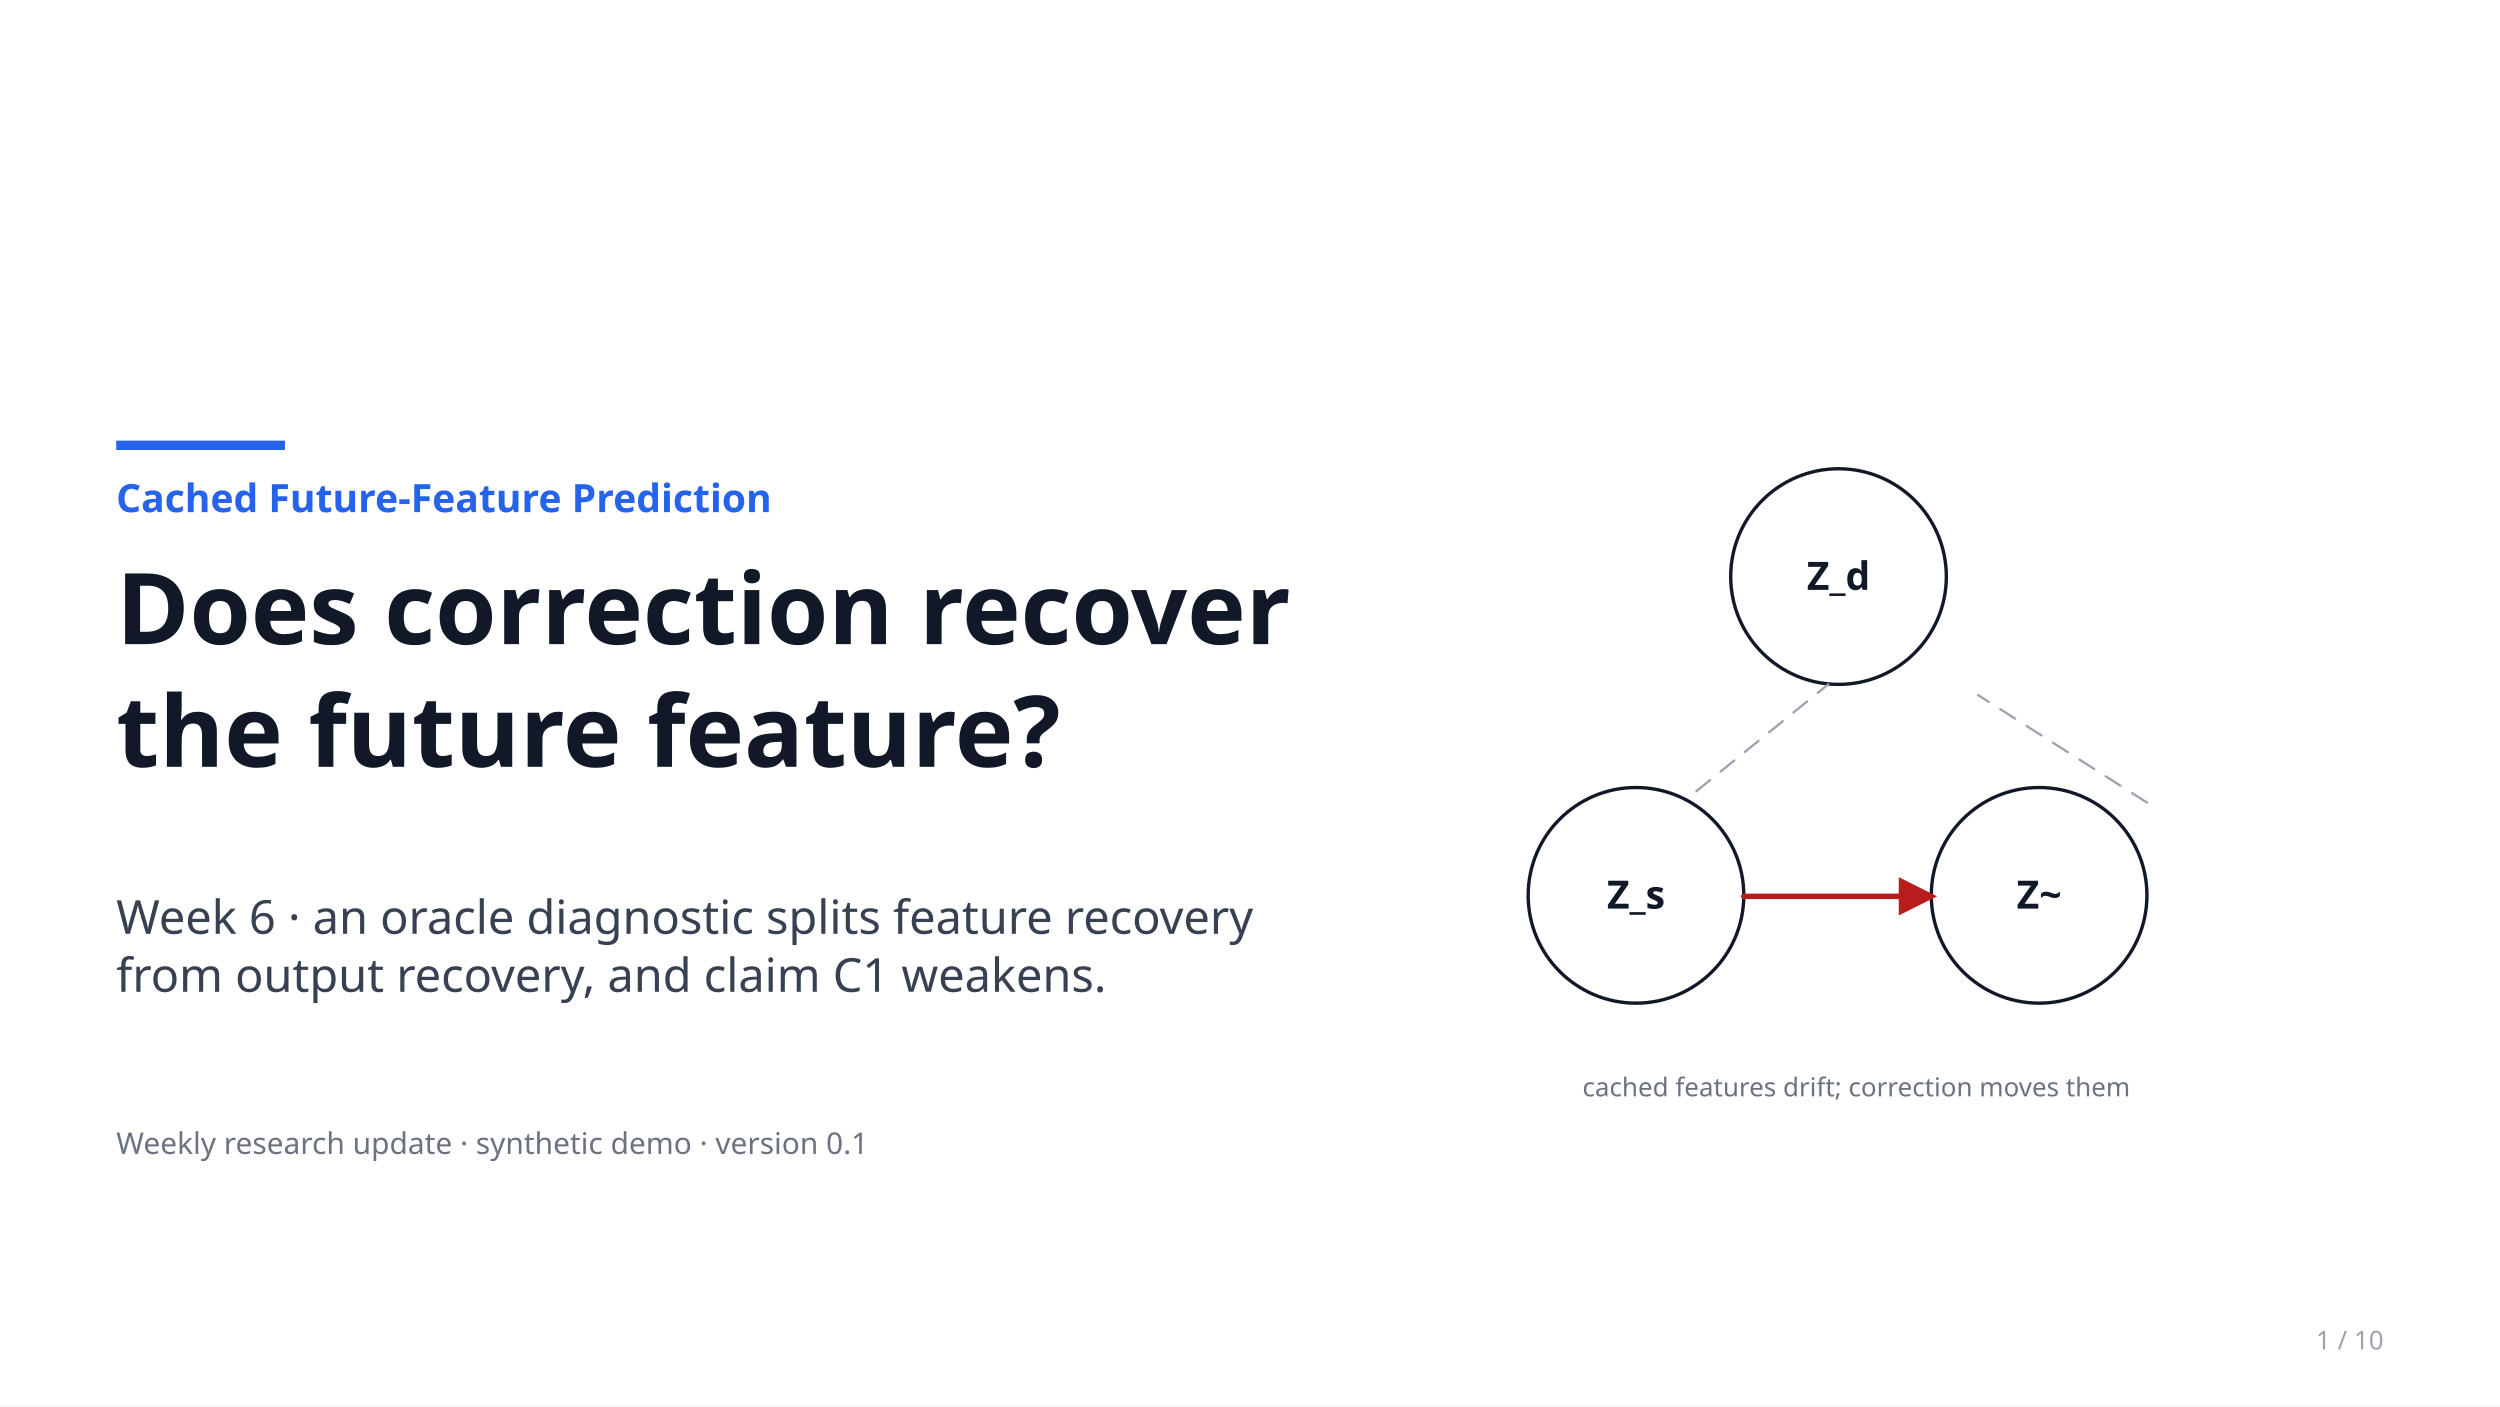
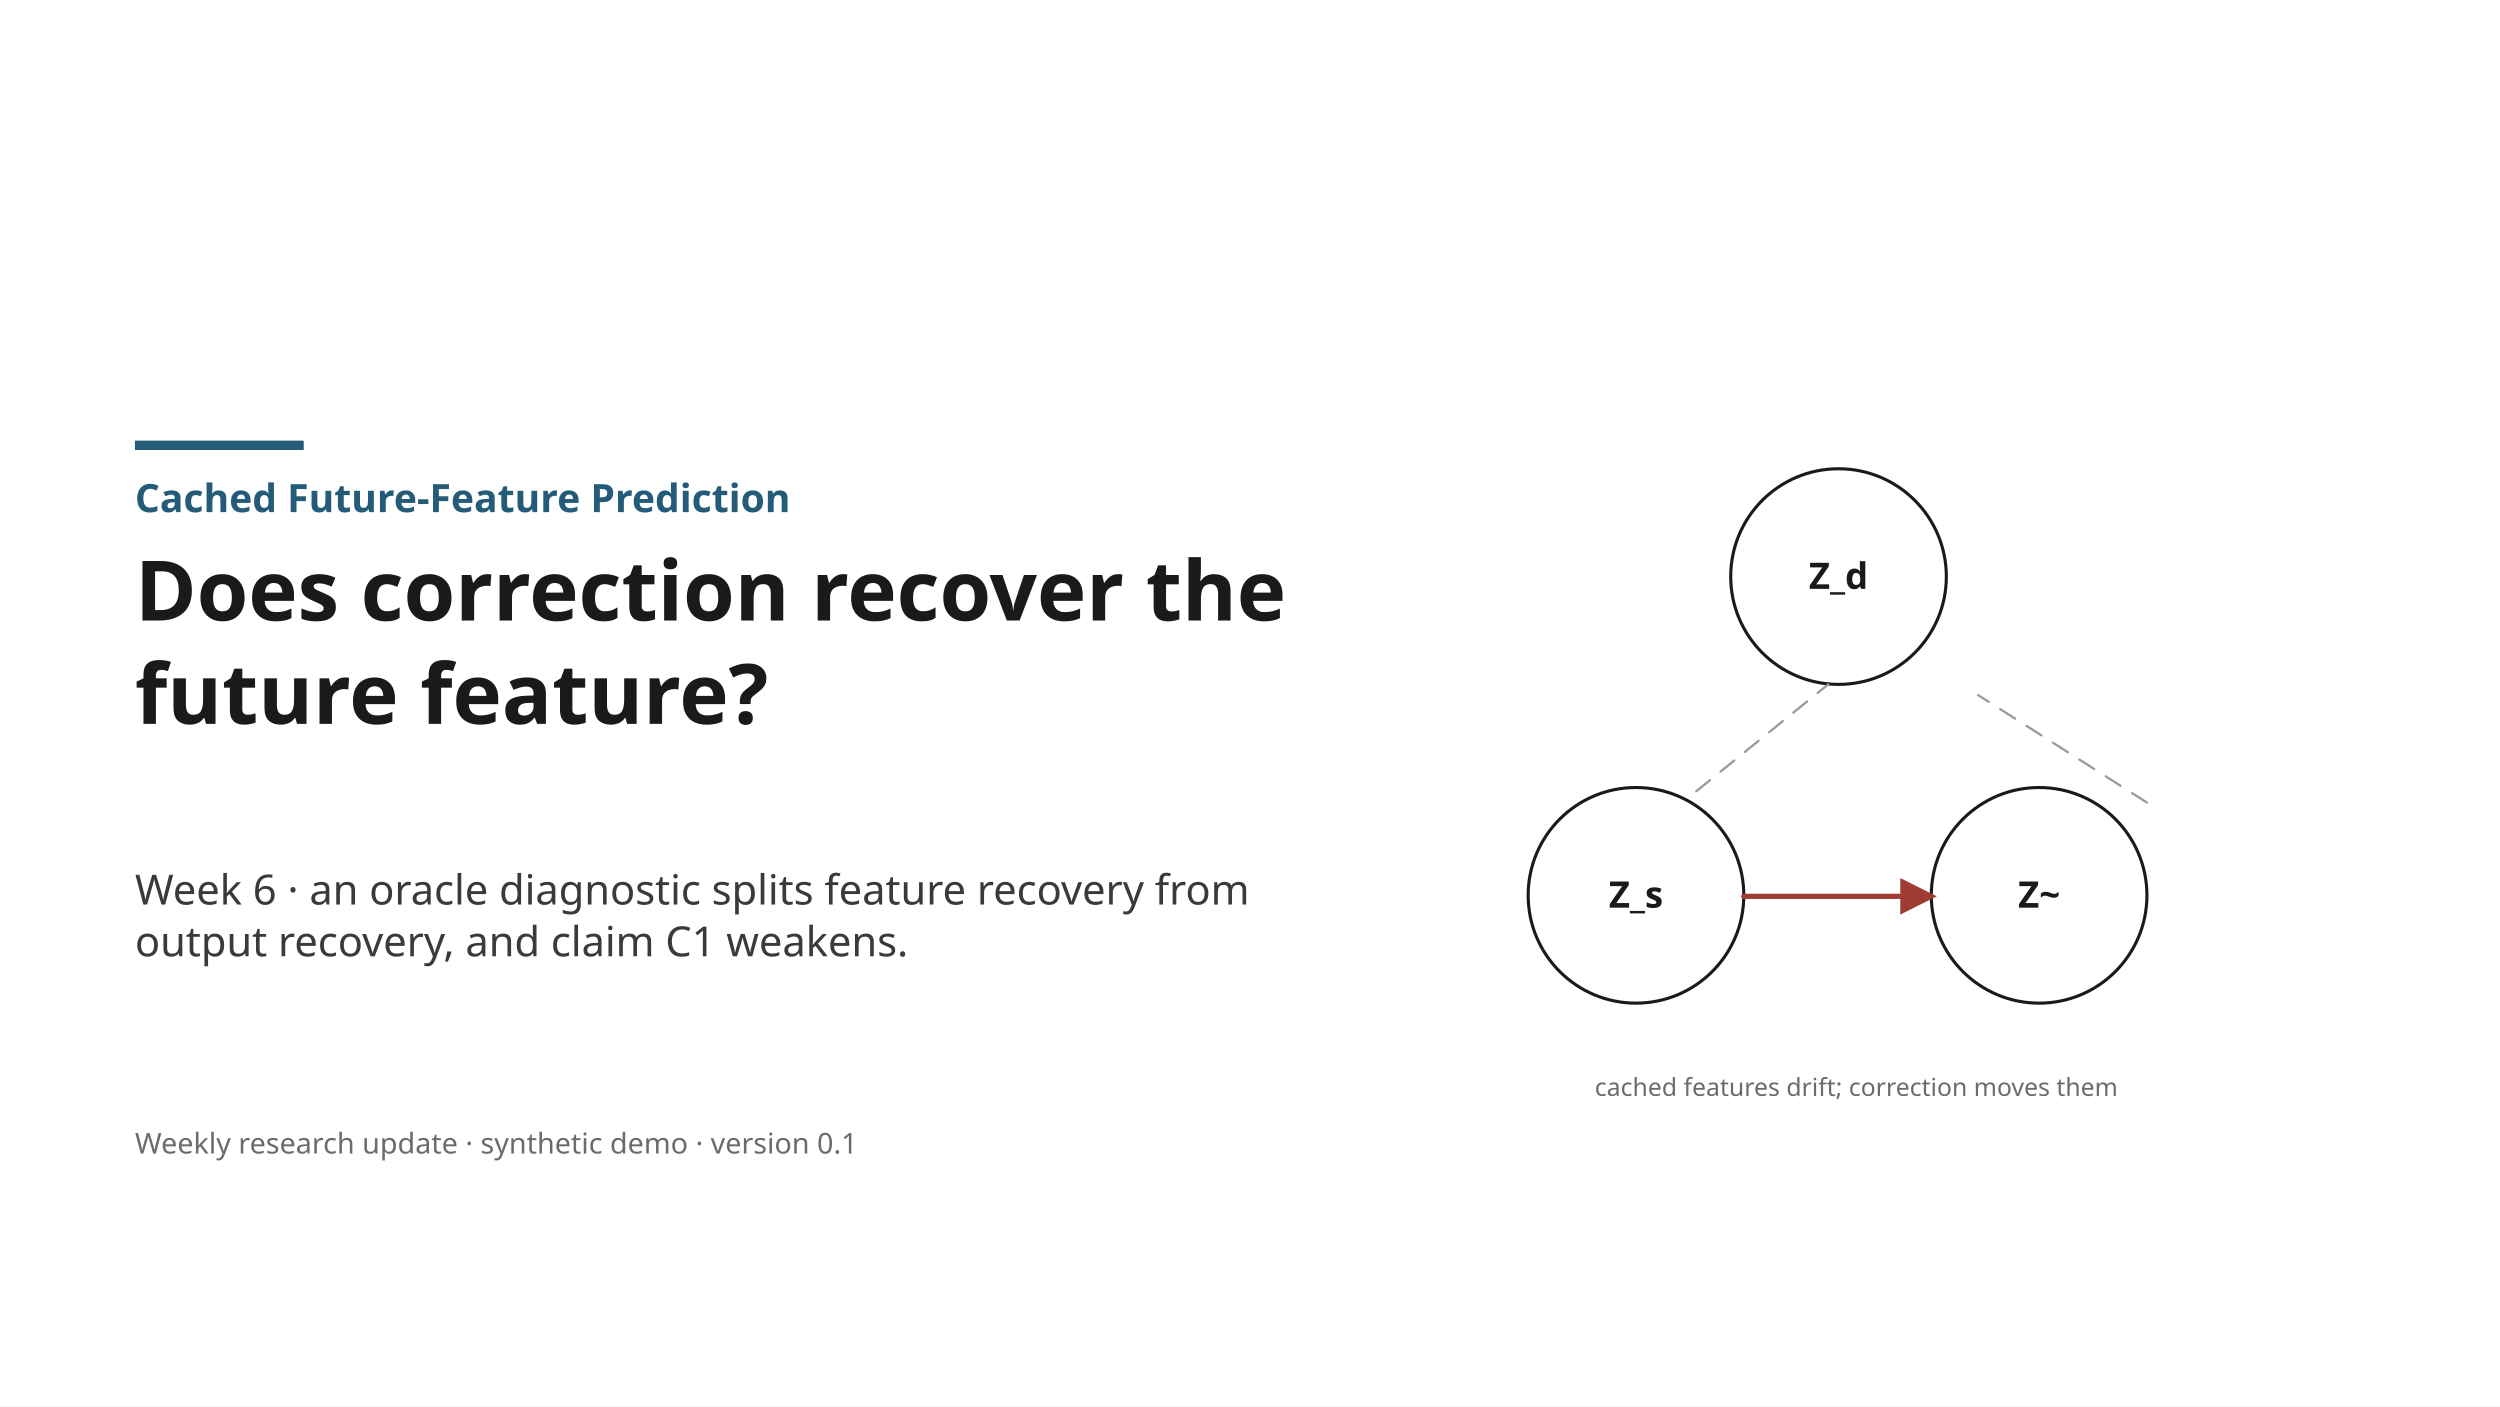
<svg xmlns="http://www.w3.org/2000/svg" width="1279.968" height="720" viewBox="0 0 1279.968 720">
  <defs>
-     <marker id="arw-B91C1C" viewBox="0 0 10 10" refX="8.5" refY="5" markerWidth="7" markerHeight="7" orient="auto-start-reverse">
-       <path d="M 0 0 L 10 5 L 0 10 z" fill="#B91C1C" />
+     <marker id="arw-9E3B32" viewBox="0 0 10 10" refX="8.5" refY="5" markerWidth="7" markerHeight="7" orient="auto-start-reverse">
+       <path d="M 0 0 L 10 5 L 0 10 z" fill="#9E3B32" />
    </marker>
  </defs>
-   <rect x="0.0" y="0.0" width="1280.0" height="720.0" rx="0.0" fill="#FFFFFF" stroke="none" stroke-width="1.47" />
-   <text font-family="Calibri" font-size="13.3" fill="#9CA3AF" text-anchor="end">
-     <tspan x="1220.4" y="690.9">1 / 10</tspan>
+   <rect x="0.0" y="0.0" width="1280.0" height="720.0" rx="0.0" fill="#FFFFFF" stroke="none" stroke-width="1.33" />
+   <rect x="69.1" y="225.6" width="86.4" height="4.8" rx="0.0" fill="#245B78" stroke="none" stroke-width="1.33" />
+   <text font-family="Calibri" font-size="20.0" fill="#245B78" text-anchor="start" font-weight="700">
+     <tspan x="69.1" y="262.2">Cached Future-Feature Prediction</tspan>
  </text>
-   <rect x="59.5" y="225.6" width="86.4" height="4.8" rx="0.0" fill="#2563EB" stroke="none" stroke-width="1.47" />
-   <text font-family="Calibri" font-size="20.0" fill="#2563EB" text-anchor="start" font-weight="700">
-     <tspan x="59.5" y="262.2">Cached Future-Feature Prediction</tspan>
+   <text font-family="Calibri" font-size="42.7" fill="#1A1A1A" text-anchor="start" font-weight="700">
+     <tspan x="69.1" y="317.7">Does correction recover the</tspan>
+     <tspan x="69.1" y="370.6">future feature?</tspan>
  </text>
-   <text font-family="Calibri" font-size="50.7" fill="#111827" text-anchor="start" font-weight="700">
-     <tspan x="59.5" y="329.8">Does correction recover</tspan>
-     <tspan x="59.5" y="392.6">the future feature?</tspan>
+   <text font-family="Calibri" font-size="21.3" fill="#3A3A3A" text-anchor="start">
+     <tspan x="69.1" y="463.1">Week 6 · an oracle diagnostic splits feature recovery from</tspan>
+     <tspan x="69.1" y="489.6">output recovery, and claim C1 weakens.</tspan>
  </text>
-   <text font-family="Calibri" font-size="24.0" fill="#374151" text-anchor="start">
-     <tspan x="59.5" y="478.1">Week 6 · an oracle diagnostic splits feature recovery</tspan>
-     <tspan x="59.5" y="507.8">from output recovery, and claim C1 weakens.</tspan>
+   <text font-family="Calibri" font-size="14.7" fill="#6B6B6B" text-anchor="start">
+     <tspan x="69.1" y="590.6">Weekly research update · synthetic demo · version 0.1</tspan>
  </text>
-   <text font-family="Calibri" font-size="15.3" fill="#6B7280" text-anchor="start">
-     <tspan x="59.5" y="590.8">Weekly research update · synthetic demo · version 0.1</tspan>
+   <ellipse cx="837.6" cy="458.4" rx="55.2" ry="55.2" fill="#FFFFFF" stroke="#1A1A1A" stroke-width="1.60" />
+   <text font-family="Calibri" font-size="18.7" fill="#1A1A1A" text-anchor="middle" font-weight="700">
+     <tspan x="837.6" y="464.7">Z_s</tspan>
  </text>
-   <ellipse cx="837.6" cy="458.4" rx="55.2" ry="55.2" fill="#FFFFFF" stroke="#111827" stroke-width="1.73" />
-   <text font-family="Calibri" font-size="20.0" fill="#111827" text-anchor="middle" font-weight="700">
-     <tspan x="837.6" y="465.2">Z_s</tspan>
+   <ellipse cx="1044.0" cy="458.4" rx="55.2" ry="55.2" fill="#FFFFFF" stroke="#1A1A1A" stroke-width="1.60" />
+   <text font-family="Calibri" font-size="18.7" fill="#1A1A1A" text-anchor="middle" font-weight="700">
+     <tspan x="1044.0" y="464.7">Z~</tspan>
  </text>
-   <ellipse cx="1044.0" cy="458.4" rx="55.2" ry="55.2" fill="#FFFFFF" stroke="#111827" stroke-width="1.73" />
-   <text font-family="Calibri" font-size="20.0" fill="#111827" text-anchor="middle" font-weight="700">
-     <tspan x="1044.0" y="465.2">Z~</tspan>
+   <ellipse cx="941.3" cy="295.2" rx="55.2" ry="55.2" fill="#FFFFFF" stroke="#1A1A1A" stroke-width="1.60" />
+   <text font-family="Calibri" font-size="18.7" fill="#1A1A1A" text-anchor="middle" font-weight="700">
+     <tspan x="941.3" y="301.5">Z_d</tspan>
  </text>
-   <ellipse cx="941.3" cy="295.2" rx="55.2" ry="55.2" fill="#FFFFFF" stroke="#111827" stroke-width="1.73" />
-   <text font-family="Calibri" font-size="20.0" fill="#111827" text-anchor="middle" font-weight="700">
-     <tspan x="941.3" y="302.0">Z_d</tspan>
-   </text>
-   <line x1="892.8" y1="458.9" x2="988.8" y2="458.9" stroke="#B91C1C" stroke-width="2.80" marker-end="url(#arw-B91C1C)" stroke-linecap="round" />
-   <line x1="868.5" y1="405.1" x2="936.0" y2="350.4" stroke="#9CA3AF" stroke-width="1.20" stroke-dasharray="9 7" stroke-linecap="round" />
-   <line x1="1099.2" y1="410.9" x2="1012.8" y2="355.9" stroke="#9CA3AF" stroke-width="1.20" stroke-dasharray="9 7" stroke-linecap="round" />
-   <text font-family="Calibri" font-size="13.3" fill="#6B7280" text-anchor="middle">
-     <tspan x="950.4" y="561.3">cached features drift; correction moves them</tspan>
+   <line x1="892.8" y1="458.9" x2="988.8" y2="458.9" stroke="#9E3B32" stroke-width="2.67" marker-end="url(#arw-9E3B32)" stroke-linecap="round" />
+   <line x1="868.5" y1="405.1" x2="936.0" y2="350.4" stroke="#9B9B9B" stroke-width="1.20" stroke-dasharray="9 7" stroke-linecap="round" />
+   <line x1="1099.2" y1="410.9" x2="1012.8" y2="355.9" stroke="#9B9B9B" stroke-width="1.20" stroke-dasharray="9 7" stroke-linecap="round" />
+   <text font-family="Calibri" font-size="12.7" fill="#6B6B6B" text-anchor="middle">
+     <tspan x="950.4" y="561.1">cached features drift; correction moves them</tspan>
  </text>
</svg>
